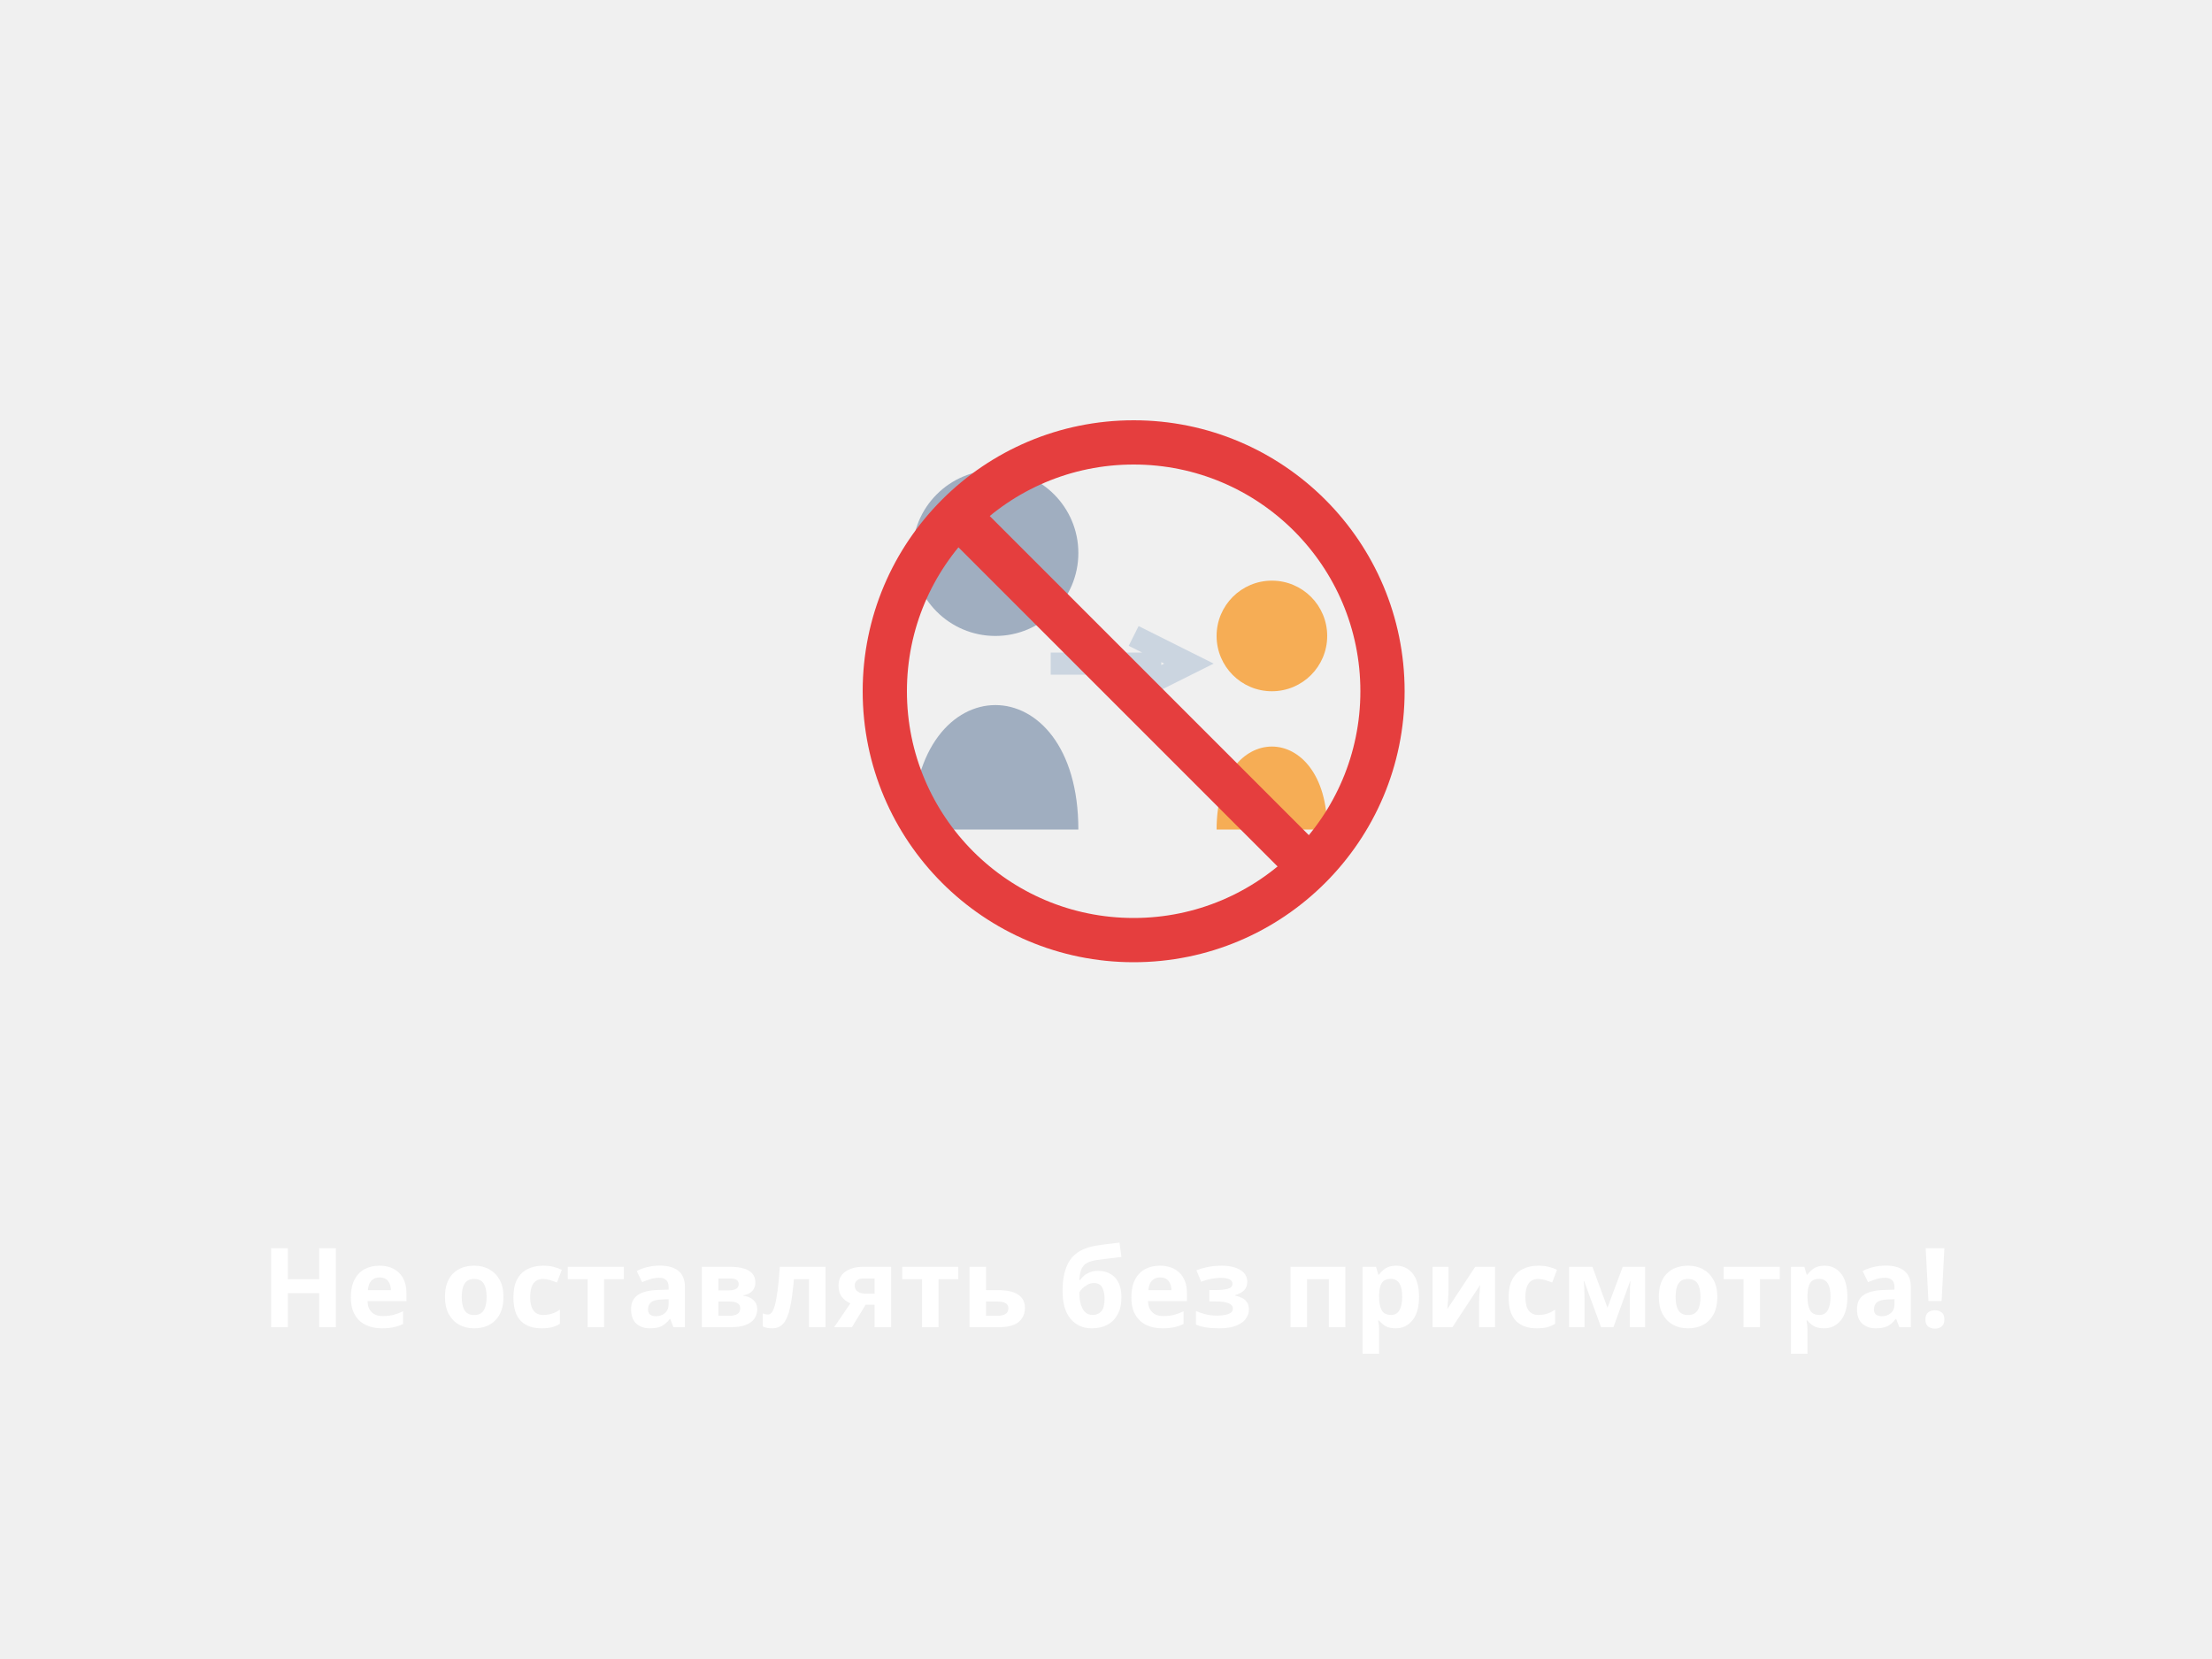
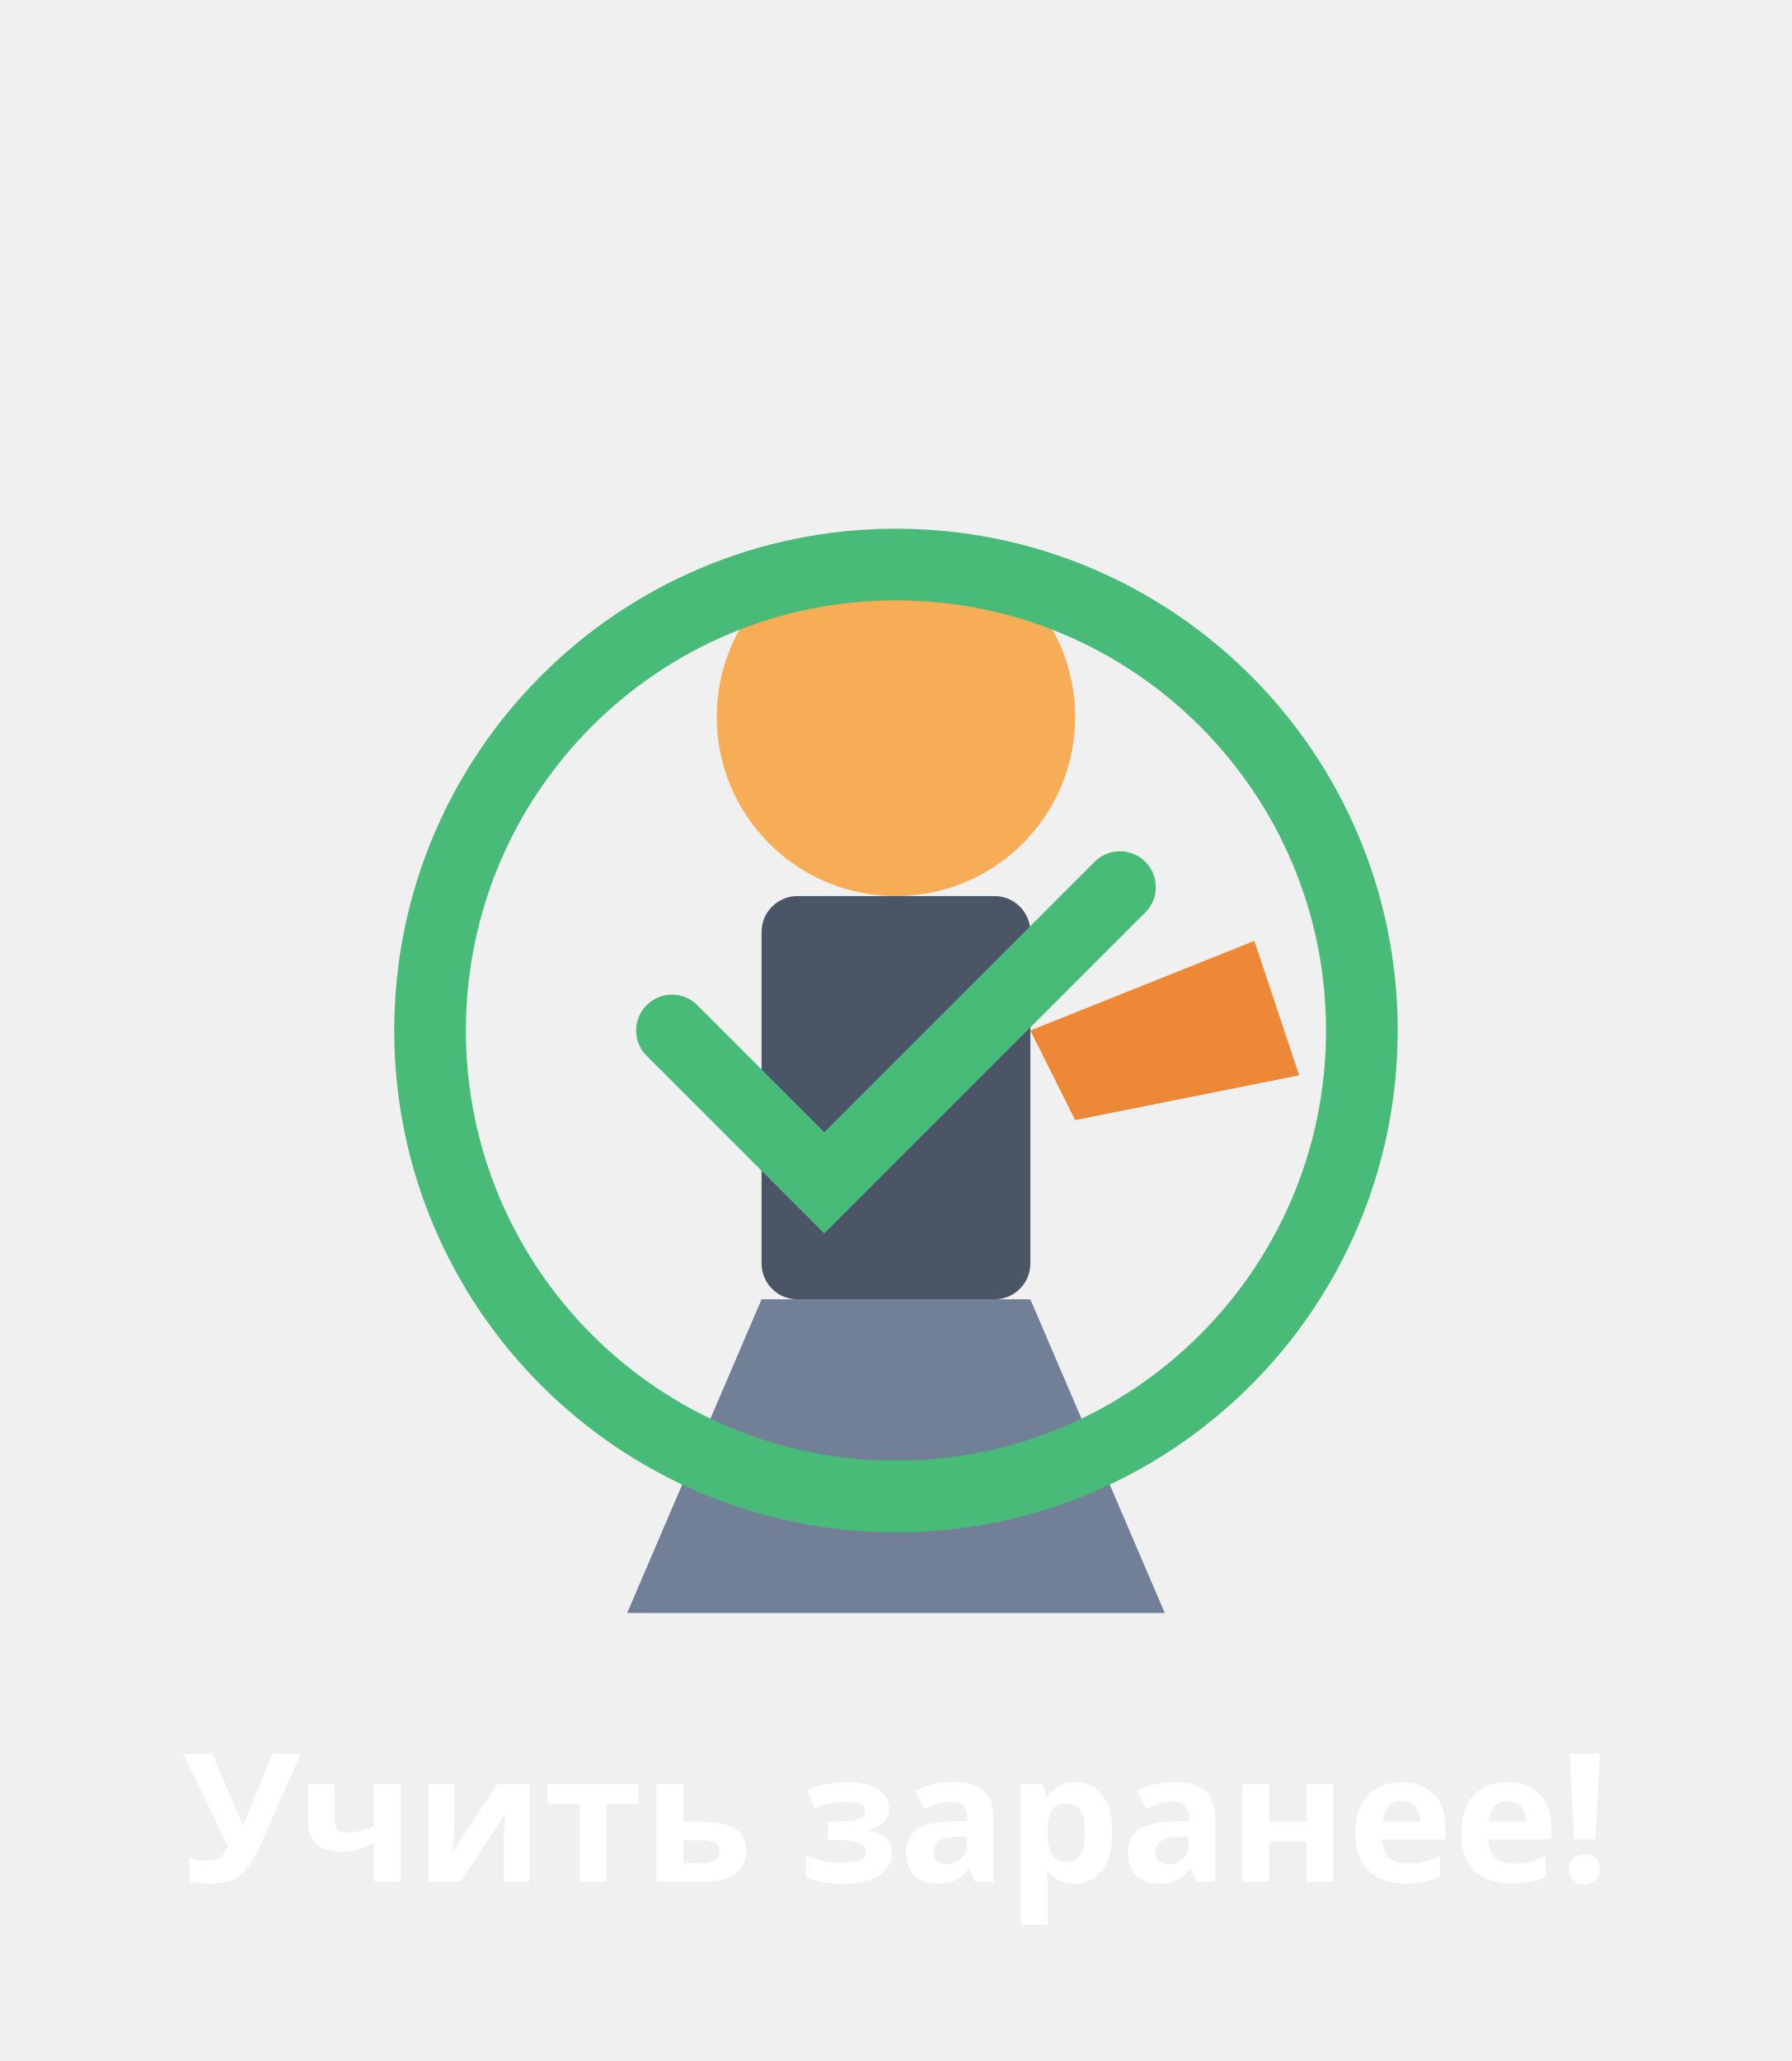
- <svg xmlns="http://www.w3.org/2000/svg" viewBox="0 0 400 300">
+ <svg xmlns="http://www.w3.org/2000/svg" viewBox="100 30 200 230">
  <rect width="400" height="300" fill="none" />
-   <g transform="translate(150, 70)">
-     <circle cx="30" cy="30" r="15" fill="#a0aec0" />
-     <path d="M15,80 C15,50 45,50 45,80" fill="#a0aec0" />
-     <circle cx="80" cy="45" r="10" fill="#f6ad55" />
-     <path d="M70,80 C70,60 90,60 90,80" fill="#f6ad55" />
-     <path d="M40,50 L60,50 M55,45 L65,50 L55,55" stroke="#cbd5e0" stroke-width="4" fill="none" />
-     <circle cx="55" cy="55" r="45" fill="none" stroke="#e53e3e" stroke-width="8" />
-     <line x1="23" y1="23" x2="87" y2="87" stroke="#e53e3e" stroke-width="8" />
+   <g transform="translate(150, 80)">
+     <circle cx="50" cy="30" r="20" fill="#f6ad55" />
+     <rect x="35" y="50" width="30" height="45" fill="#4a5568" rx="4" />
+     <path d="M35,95 L20,130 L80,130 L65,95 Z" fill="#718096" />
+     <path d="M65,65 L90,55 L95,70 L70,75 Z" fill="#ed8936" />
+     <circle cx="50" cy="65" r="52" fill="none" stroke="#48bb78" stroke-width="8" />
+     <path d="M25,65 L42,82 L75,49" fill="none" stroke="#48bb78" stroke-width="8" stroke-linecap="round" />
  </g>
-   <text x="200" y="240" font-family="sans-serif" font-size="20" fill="#fff" text-anchor="middle" font-weight="bold">Не оставлять без присмотра!</text>
+   <text x="200" y="240" font-family="sans-serif" font-size="20" fill="#fff" text-anchor="middle" font-weight="bold">Учить заранее!</text>
</svg>
